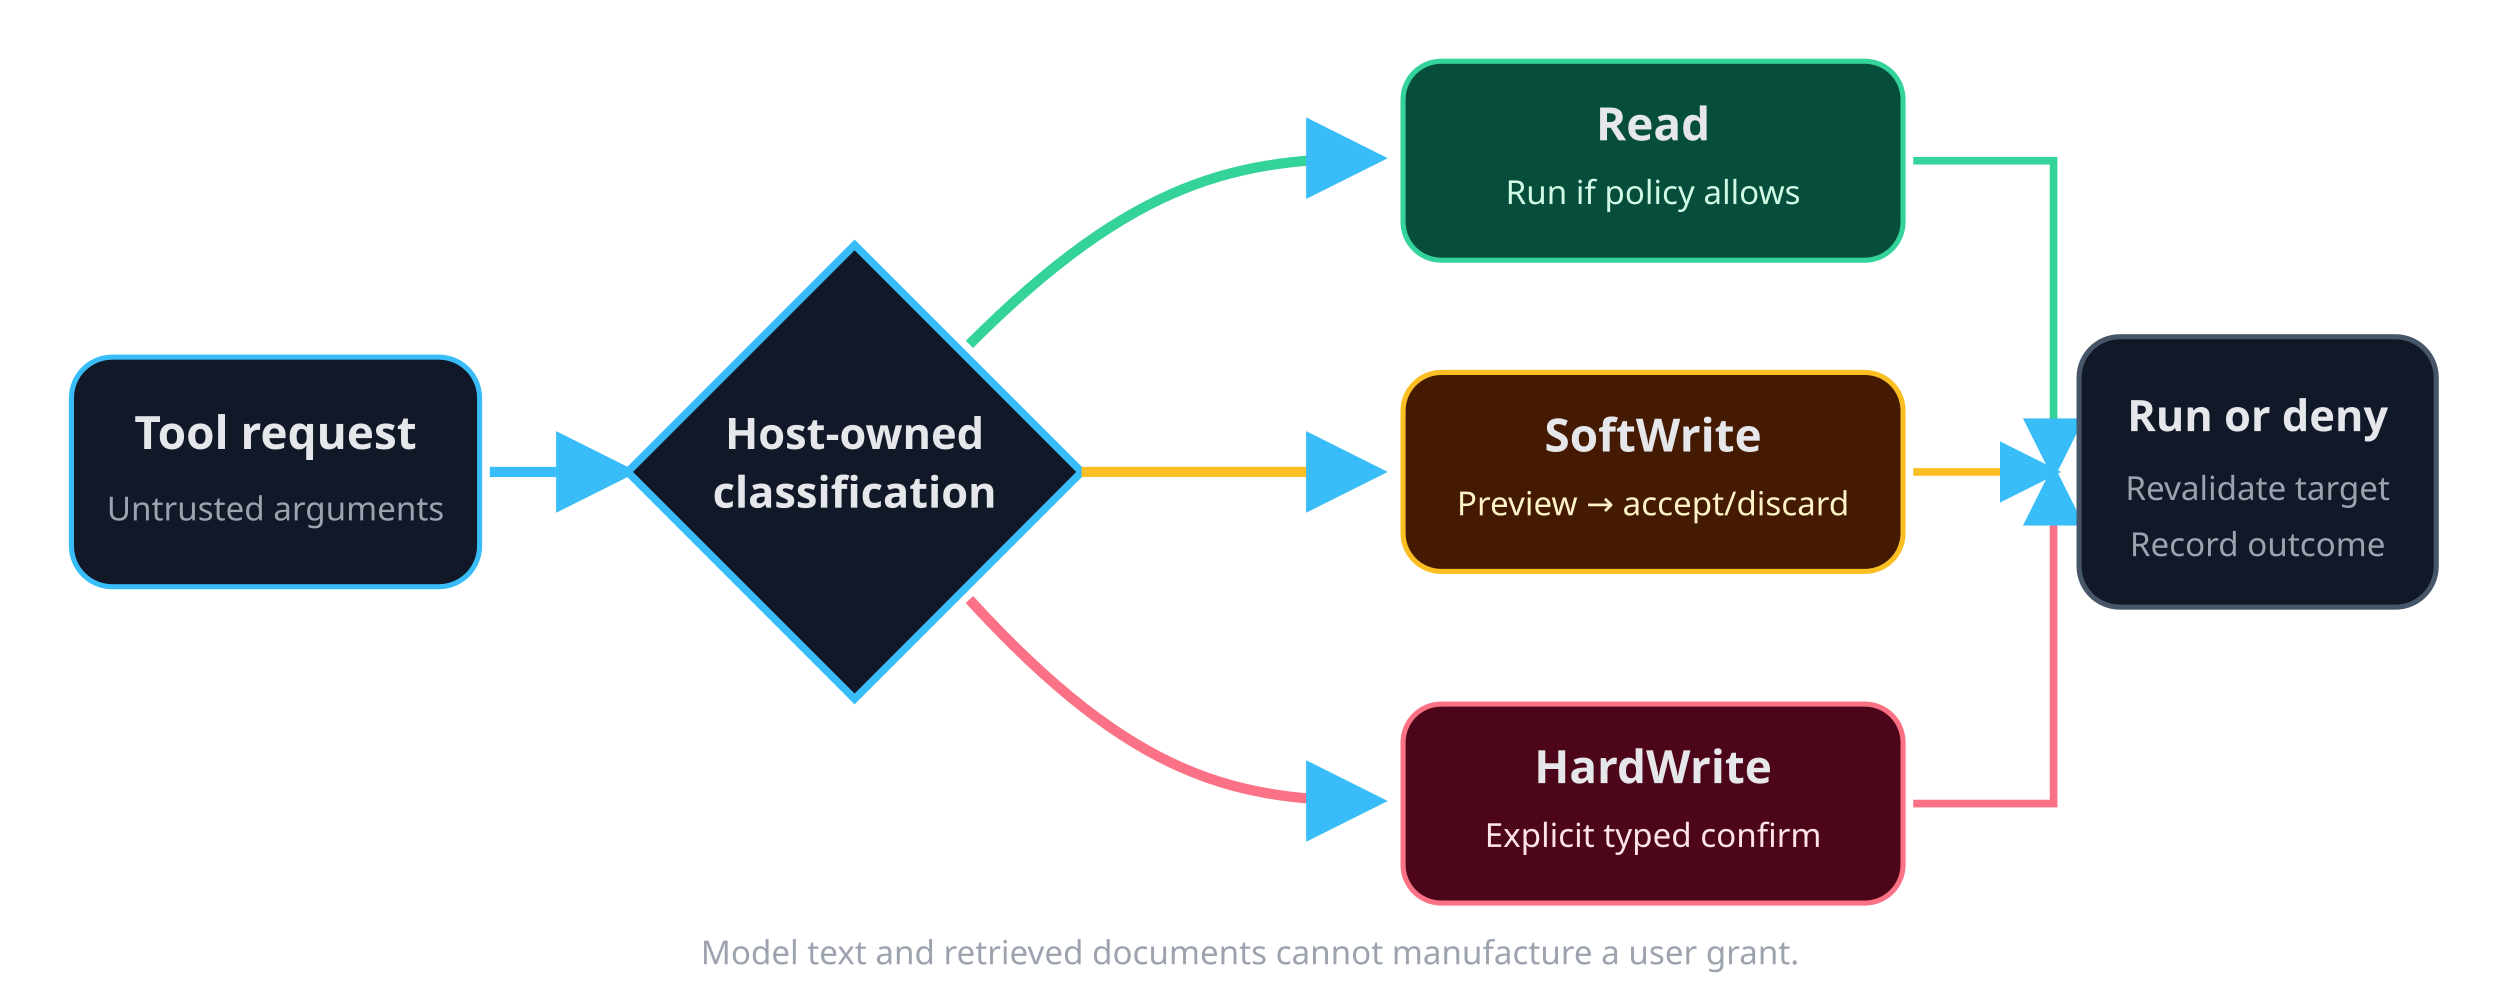
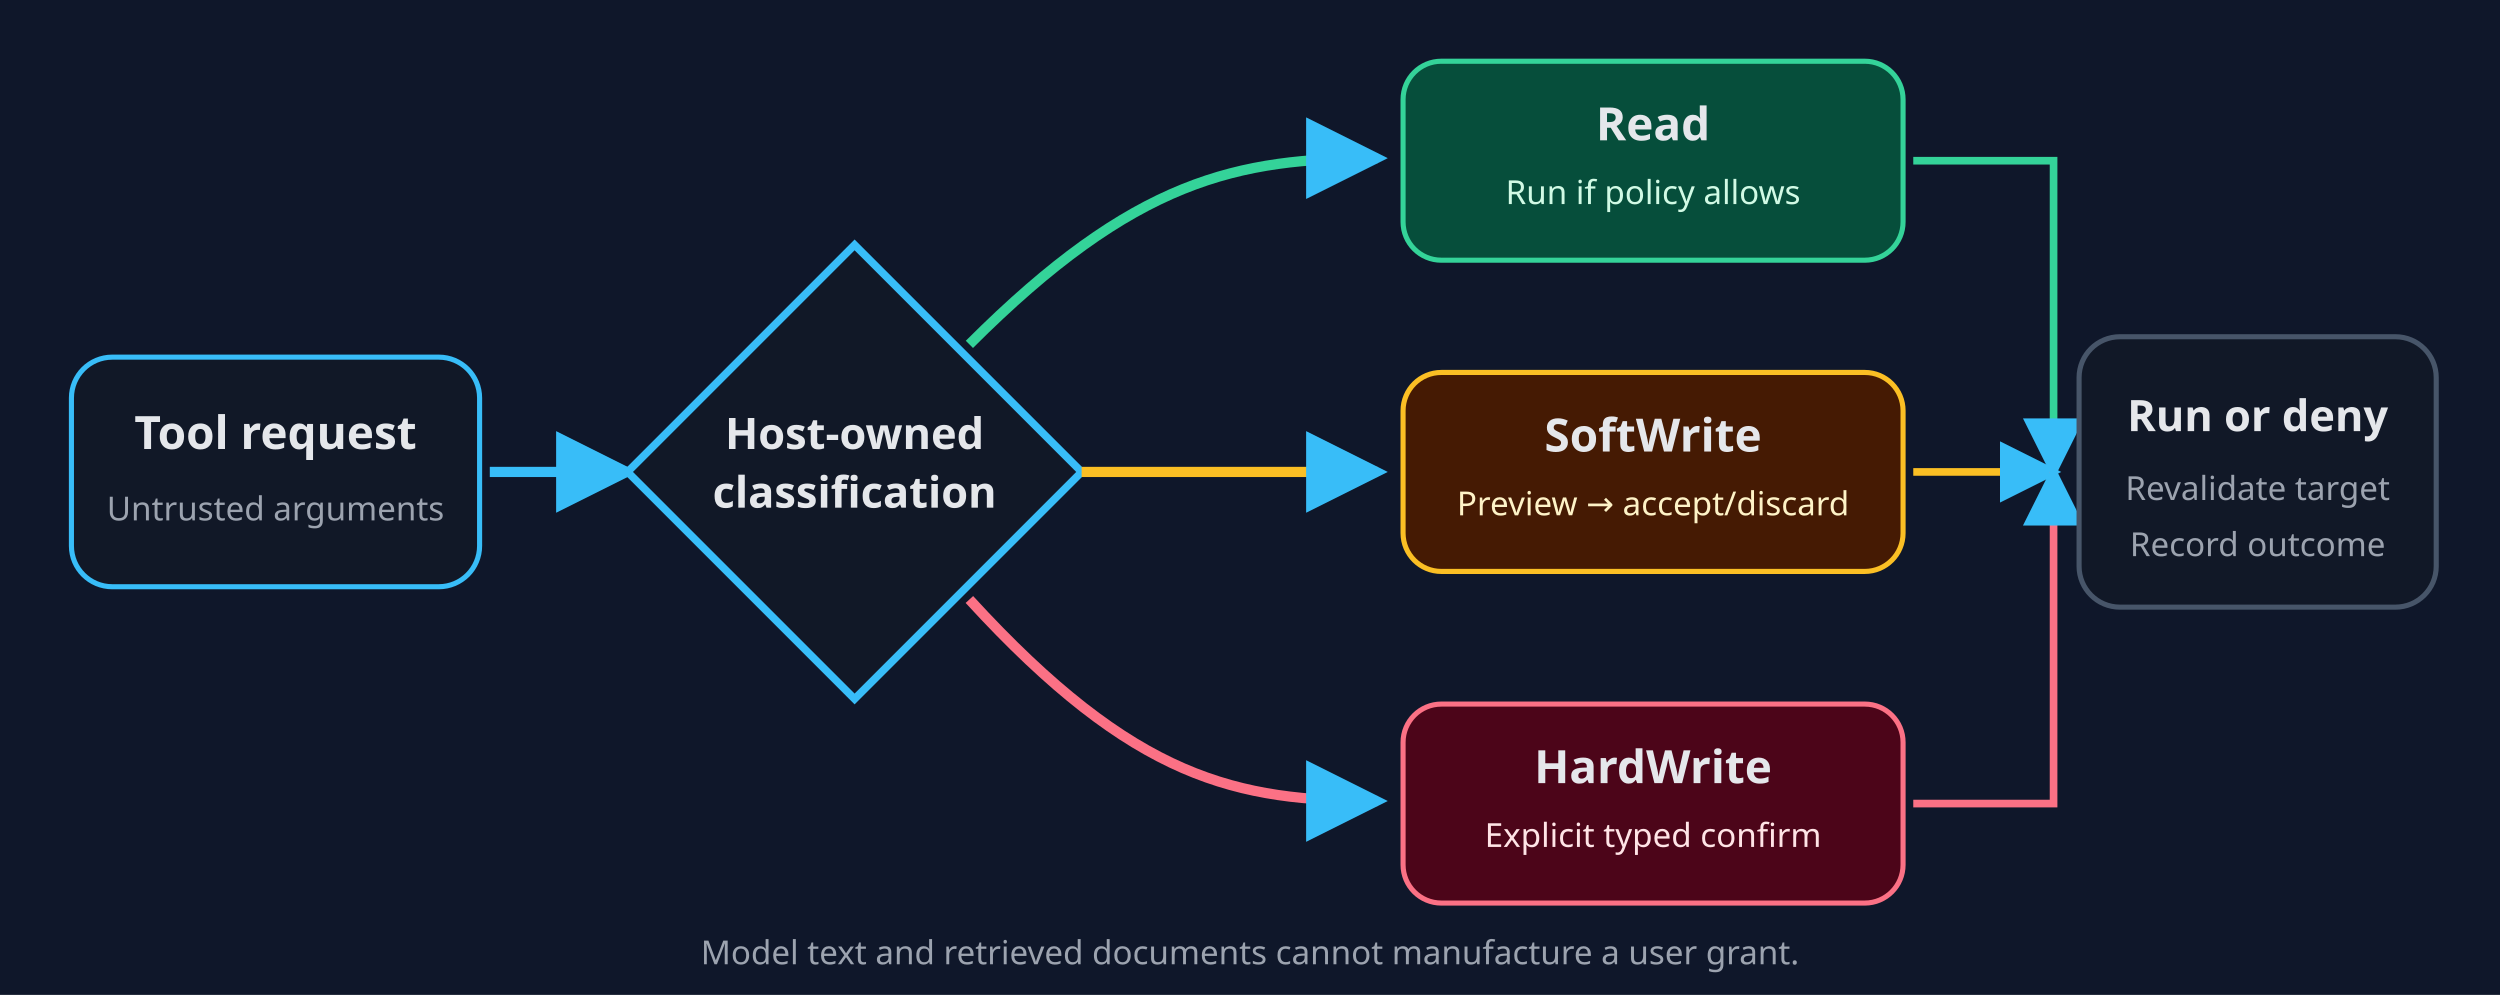
<svg xmlns="http://www.w3.org/2000/svg" viewBox="0 0 980 390" role="img" aria-labelledby="title desc">
+   <rect width="980" height="390" fill="#0f172a" />
  <defs>
    <marker id="arrow" markerWidth="8" markerHeight="8" refX="7" refY="4" orient="auto">
      <path d="M0 0 8 4 0 8Z" fill="#38bdf8" />
    </marker>
  </defs>
  <rect x="28" y="140" width="160" height="90" rx="16" fill="#111827" stroke="#38bdf8" stroke-width="2" />
  <text x="108" y="176" text-anchor="middle" fill="#e5e7eb" font-family="system-ui, sans-serif" font-size="18" font-weight="700">Tool request</text>
  <text x="108" y="204" text-anchor="middle" fill="#9ca3af" font-family="system-ui, sans-serif" font-size="13">Untrusted arguments</text>
  <path d="M192 185H246" stroke="#38bdf8" stroke-width="4" marker-end="url(#arrow)" />
  <polygon points="335,96 424,185 335,274 246,185" fill="#111827" stroke="#38bdf8" stroke-width="3" />
  <text x="335" y="176" text-anchor="middle" fill="#e5e7eb" font-family="system-ui, sans-serif" font-size="17" font-weight="700">Host-owned</text>
  <text x="335" y="199" text-anchor="middle" fill="#e5e7eb" font-family="system-ui, sans-serif" font-size="17" font-weight="700">classification</text>
  <path d="M380 135C445 70 485 62 540 62" fill="none" stroke="#34d399" stroke-width="4" marker-end="url(#arrow)" />
  <path d="M424 185H540" fill="none" stroke="#fbbf24" stroke-width="4" marker-end="url(#arrow)" />
  <path d="M380 235C445 306 485 314 540 314" fill="none" stroke="#fb7185" stroke-width="4" marker-end="url(#arrow)" />
  <rect x="550" y="24" width="196" height="78" rx="15" fill="#064e3b" stroke="#34d399" stroke-width="2" />
  <text x="648" y="55" text-anchor="middle" fill="#e5e7eb" font-family="system-ui, sans-serif" font-size="18" font-weight="700">Read</text>
  <text x="648" y="80" text-anchor="middle" fill="#d1fae5" font-family="system-ui, sans-serif" font-size="13">Run if policy allows</text>
  <rect x="550" y="146" width="196" height="78" rx="15" fill="#451a03" stroke="#fbbf24" stroke-width="2" />
  <text x="648" y="177" text-anchor="middle" fill="#e5e7eb" font-family="system-ui, sans-serif" font-size="18" font-weight="700">SoftWrite</text>
  <text x="648" y="202" text-anchor="middle" fill="#fef3c7" font-family="system-ui, sans-serif" font-size="13">Preview → accept/discard</text>
  <rect x="550" y="276" width="196" height="78" rx="15" fill="#4c0519" stroke="#fb7185" stroke-width="2" />
  <text x="648" y="307" text-anchor="middle" fill="#e5e7eb" font-family="system-ui, sans-serif" font-size="18" font-weight="700">HardWrite</text>
  <text x="648" y="332" text-anchor="middle" fill="#ffe4e6" font-family="system-ui, sans-serif" font-size="13">Explicit typed confirm</text>
  <path d="M750 63H805V185" fill="none" stroke="#34d399" stroke-width="3" marker-end="url(#arrow)" />
  <path d="M750 185H805" fill="none" stroke="#fbbf24" stroke-width="3" marker-end="url(#arrow)" />
  <path d="M750 315H805V185" fill="none" stroke="#fb7185" stroke-width="3" marker-end="url(#arrow)" />
  <rect x="815" y="132" width="140" height="106" rx="16" fill="#111827" stroke="#475569" stroke-width="2" />
  <text x="885" y="169" text-anchor="middle" fill="#e5e7eb" font-family="system-ui, sans-serif" font-size="17" font-weight="700">Run or deny</text>
  <text x="885" y="196" text-anchor="middle" fill="#9ca3af" font-family="system-ui, sans-serif" font-size="13">Revalidate target</text>
  <text x="885" y="218" text-anchor="middle" fill="#9ca3af" font-family="system-ui, sans-serif" font-size="13">Record outcome</text>
  <text x="490" y="378" text-anchor="middle" fill="#9ca3af" font-family="system-ui, sans-serif" font-size="13">Model text and retrieved documents cannot manufacture a user grant.</text>
</svg>
